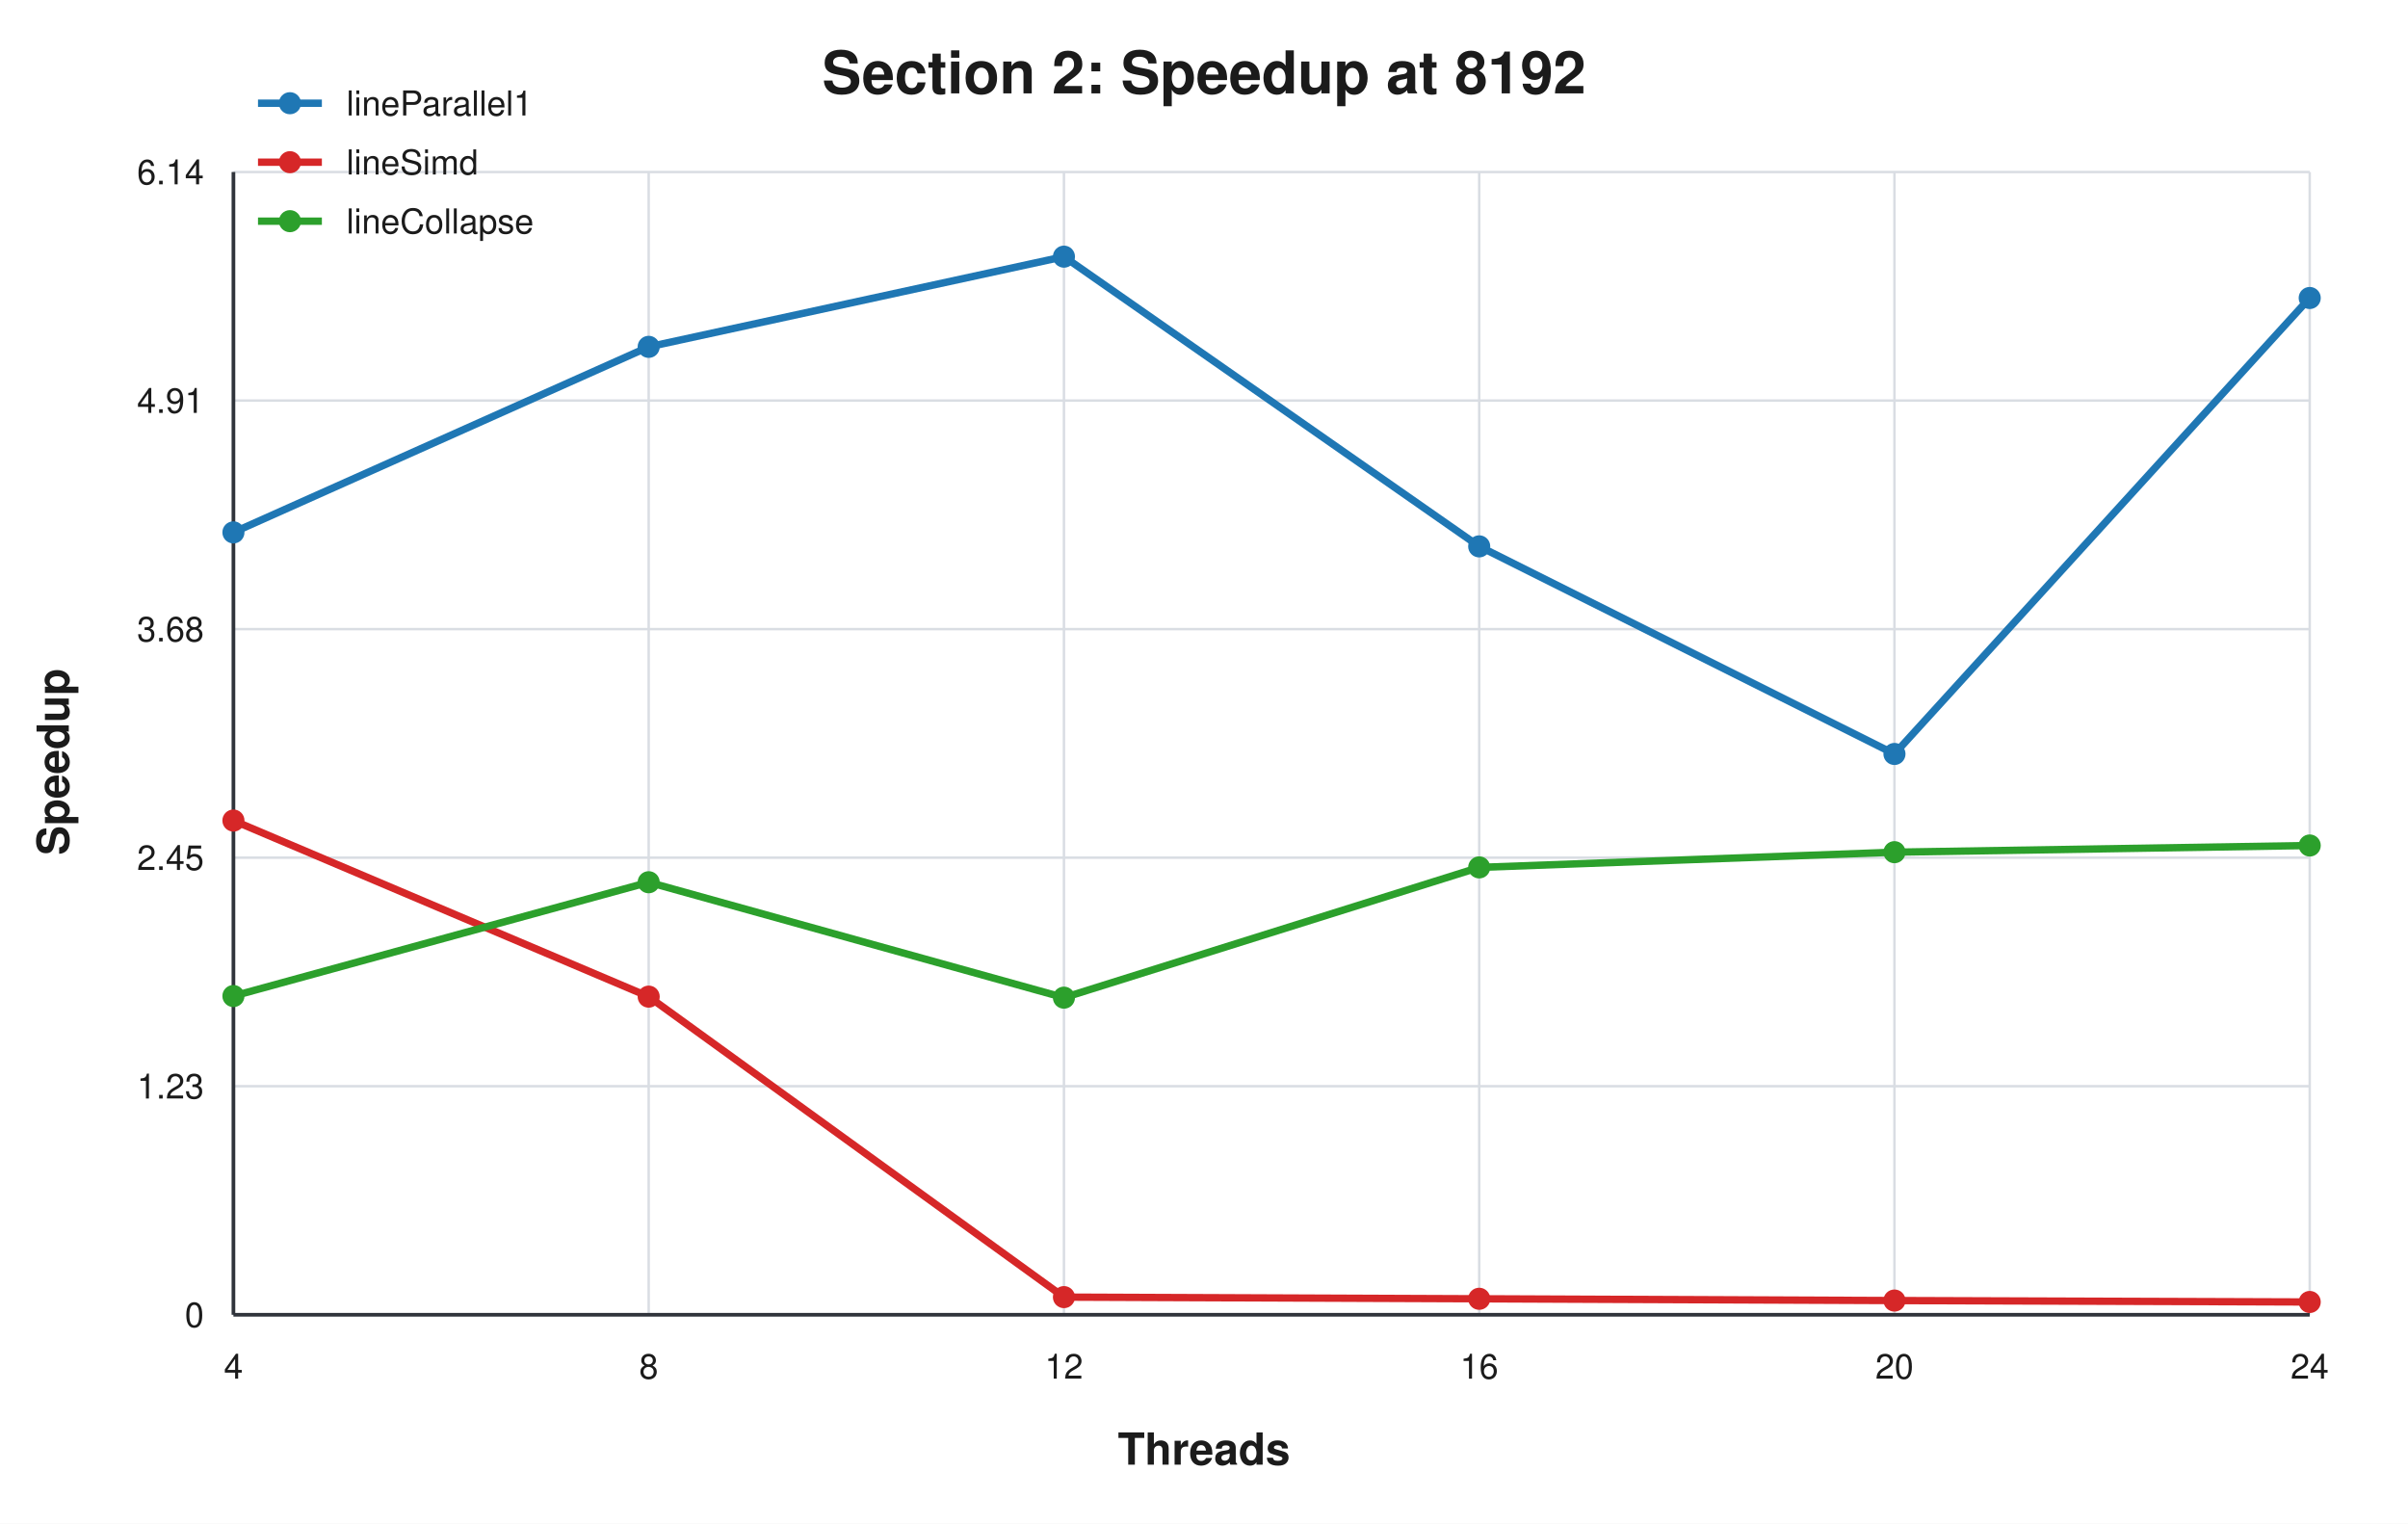
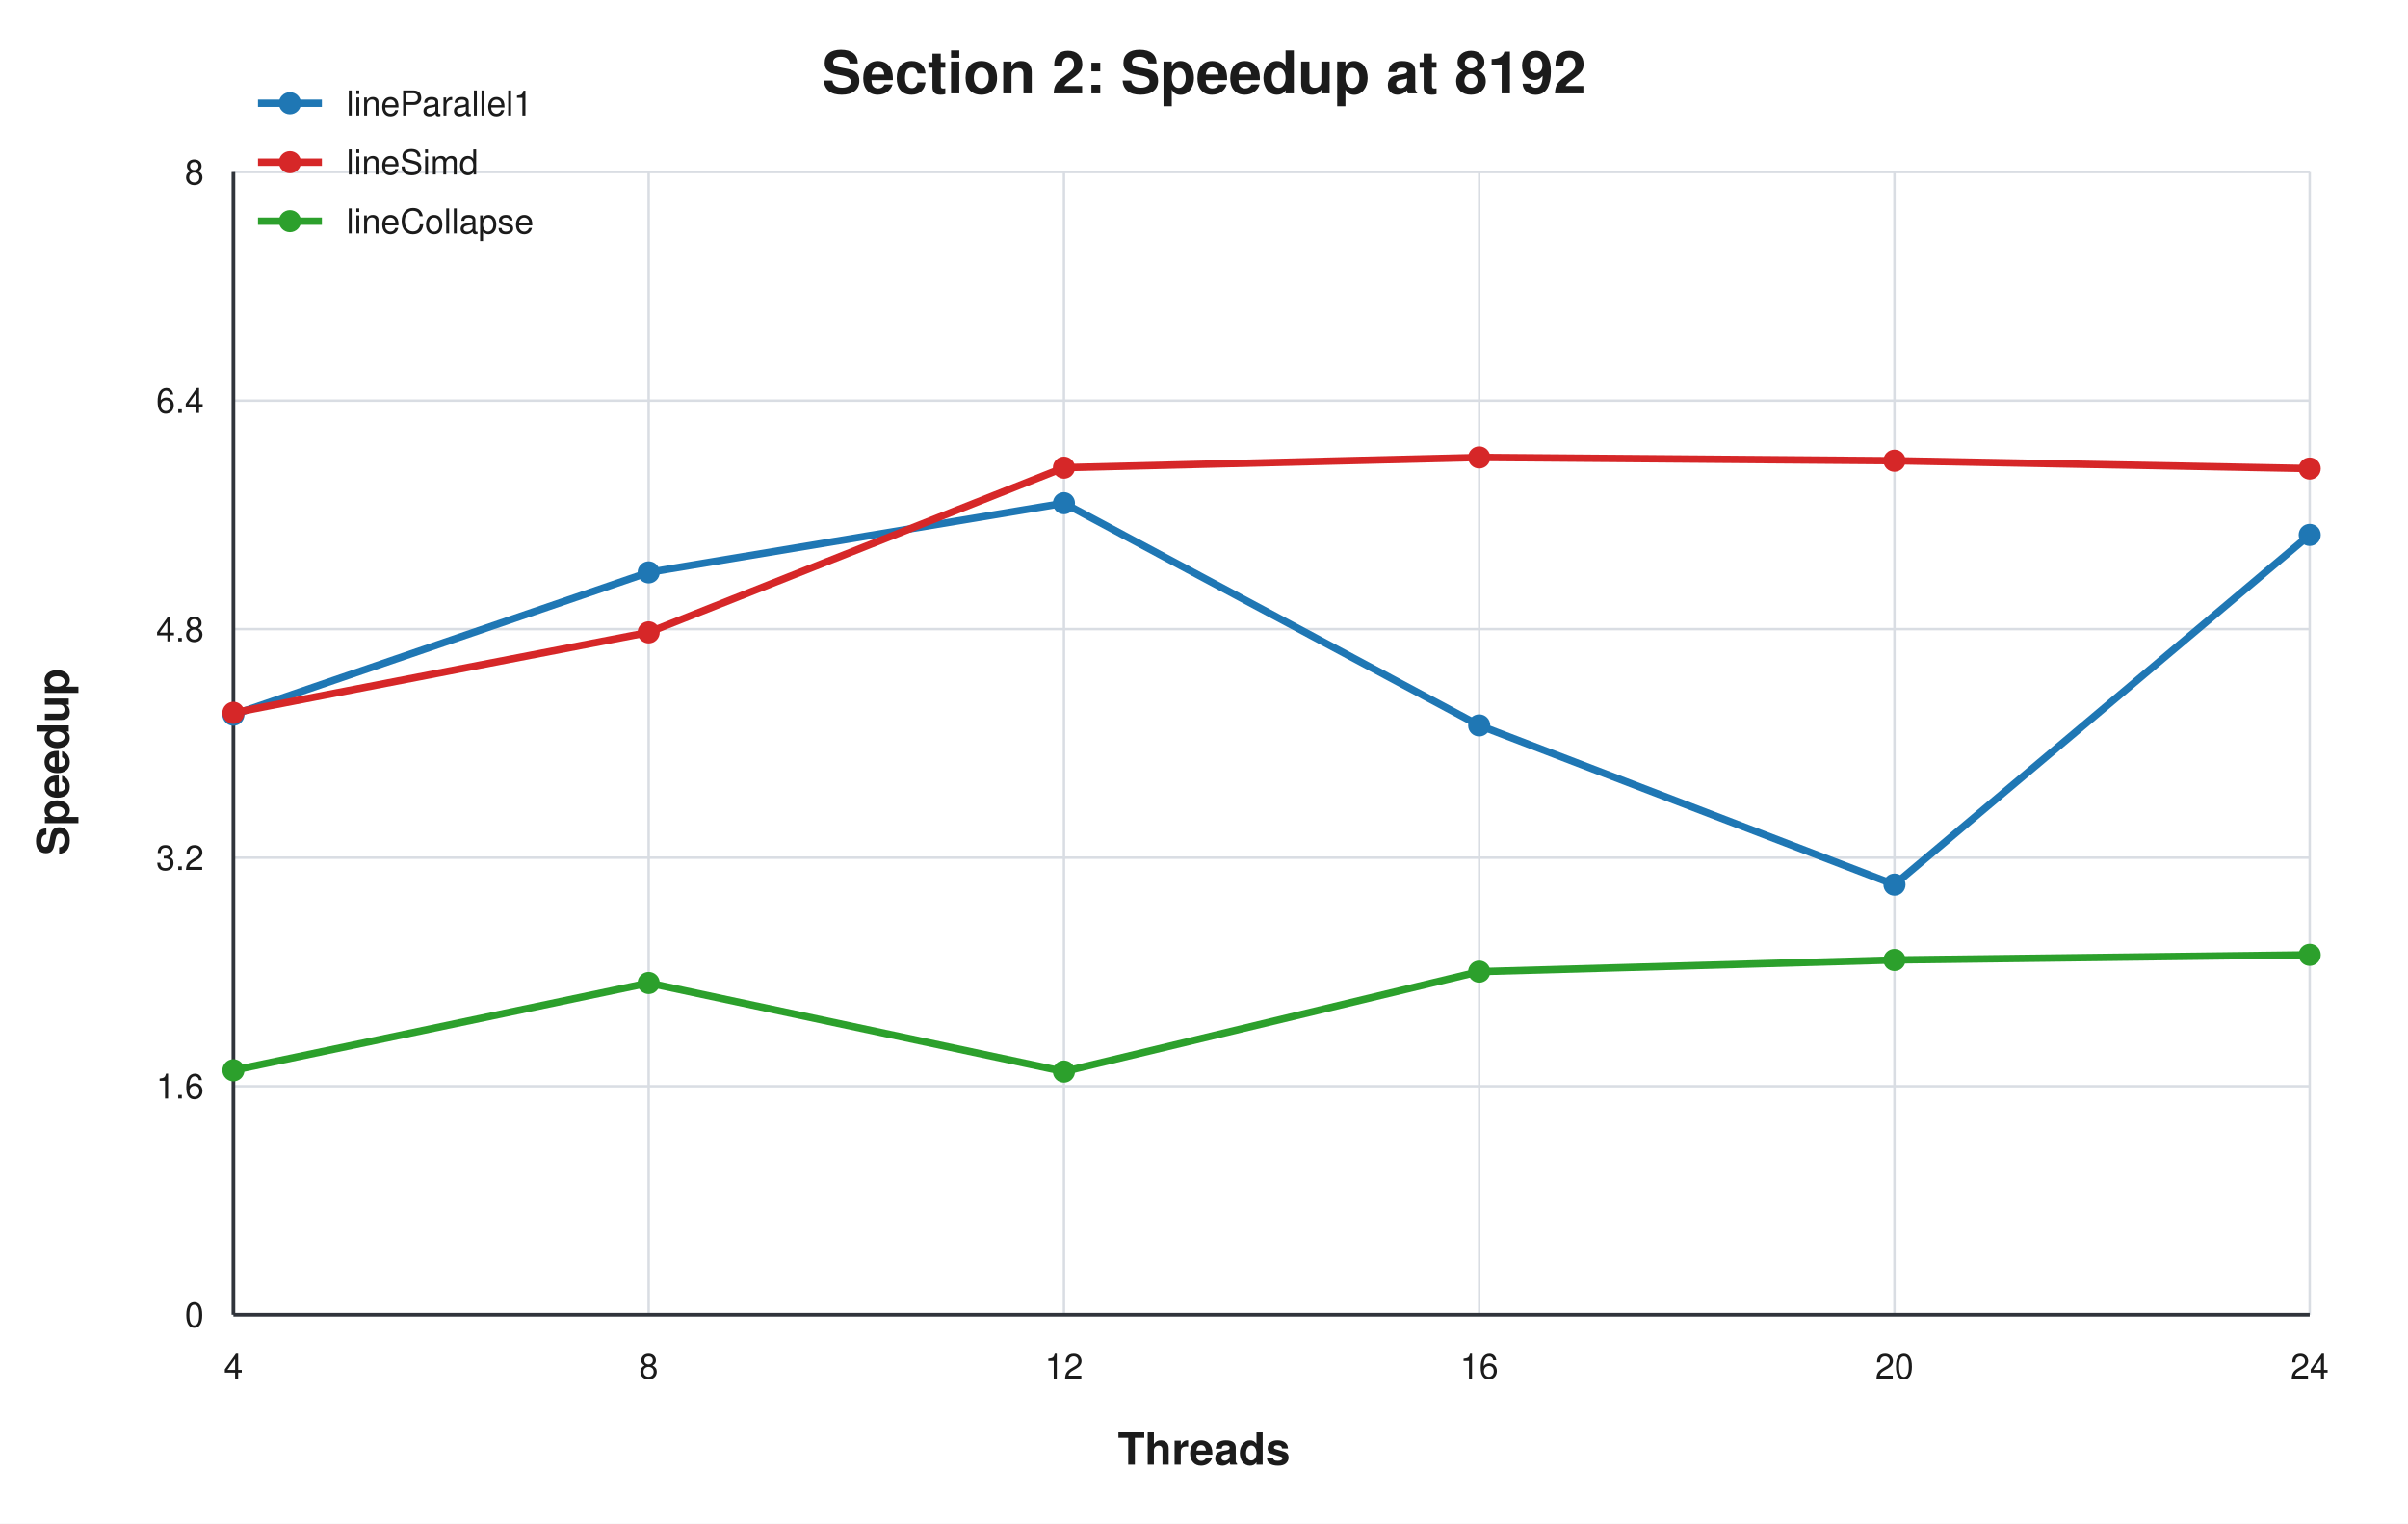
<svg xmlns="http://www.w3.org/2000/svg" width="980" height="620" viewBox="0 0 980 620">
  <style>
text { font-family: Helvetica, Arial, sans-serif; fill: #1b1b1b; }
.title { font-size: 24px; font-weight: 700; }
.axis-label { font-size: 18px; font-weight: 600; }
.tick { font-size: 14px; }
.legend { font-size: 14px; }
.grid { stroke: #d9dde3; stroke-width: 1; }
.axis { stroke: #30343b; stroke-width: 1.5; }
</style>
  <rect width="100%" height="100%" fill="#ffffff" />
  <text class="title" x="490.0" y="38" text-anchor="middle">Section 2: Speedup at 8192</text>
  <line class="grid" x1="95" y1="535.00" x2="940" y2="535.00" />
  <text class="tick" x="83" y="540.00" text-anchor="end">0</text>
  <line class="grid" x1="95" y1="442.00" x2="940" y2="442.00" />
-   <text class="tick" x="83" y="447.00" text-anchor="end">1.23</text>
+   <text class="tick" x="83" y="447.00" text-anchor="end">1.6</text>
  <line class="grid" x1="95" y1="349.00" x2="940" y2="349.00" />
-   <text class="tick" x="83" y="354.00" text-anchor="end">2.45</text>
+   <text class="tick" x="83" y="354.00" text-anchor="end">3.2</text>
  <line class="grid" x1="95" y1="256.00" x2="940" y2="256.00" />
-   <text class="tick" x="83" y="261.00" text-anchor="end">3.68</text>
+   <text class="tick" x="83" y="261.00" text-anchor="end">4.8</text>
  <line class="grid" x1="95" y1="163.00" x2="940" y2="163.00" />
-   <text class="tick" x="83" y="168.00" text-anchor="end">4.91</text>
+   <text class="tick" x="83" y="168.00" text-anchor="end">6.4</text>
  <line class="grid" x1="95" y1="70.00" x2="940" y2="70.00" />
-   <text class="tick" x="83" y="75.00" text-anchor="end">6.14</text>
+   <text class="tick" x="83" y="75.00" text-anchor="end">8</text>
  <line class="grid" x1="95.00" y1="70" x2="95.00" y2="535" />
  <text class="tick" x="95.00" y="561" text-anchor="middle">4</text>
  <line class="grid" x1="264.00" y1="70" x2="264.00" y2="535" />
  <text class="tick" x="264.00" y="561" text-anchor="middle">8</text>
  <line class="grid" x1="433.00" y1="70" x2="433.00" y2="535" />
  <text class="tick" x="433.00" y="561" text-anchor="middle">12</text>
  <line class="grid" x1="602.00" y1="70" x2="602.00" y2="535" />
  <text class="tick" x="602.00" y="561" text-anchor="middle">16</text>
  <line class="grid" x1="771.00" y1="70" x2="771.00" y2="535" />
  <text class="tick" x="771.00" y="561" text-anchor="middle">20</text>
  <line class="grid" x1="940.00" y1="70" x2="940.00" y2="535" />
  <text class="tick" x="940.00" y="561" text-anchor="middle">24</text>
  <line class="axis" x1="95" y1="535" x2="940" y2="535" />
  <line class="axis" x1="95" y1="70" x2="95" y2="535" />
  <text class="axis-label" x="490.0" y="596" text-anchor="middle">Threads</text>
  <text class="axis-label" transform="translate(28 310.0) rotate(-90)" text-anchor="middle">Speedup</text>
-   <polyline fill="none" stroke="#1f77b4" stroke-width="3" points="95.00,216.64 264.00,141.14 433.00,104.44 602.00,222.33 771.00,306.80 940.00,121.26" />
-   <circle cx="95.00" cy="216.64" r="4.5" fill="#1f77b4" />
-   <circle cx="264.00" cy="141.14" r="4.5" fill="#1f77b4" />
-   <circle cx="433.00" cy="104.44" r="4.5" fill="#1f77b4" />
-   <circle cx="602.00" cy="222.33" r="4.5" fill="#1f77b4" />
-   <circle cx="771.00" cy="306.80" r="4.5" fill="#1f77b4" />
-   <circle cx="940.00" cy="121.26" r="4.5" fill="#1f77b4" />
+   <polyline fill="none" stroke="#1f77b4" stroke-width="3" points="95.00,290.82 264.00,232.91 433.00,204.76 602.00,295.18 771.00,359.97 940.00,217.66" />
+   <circle cx="95.00" cy="290.82" r="4.5" fill="#1f77b4" />
+   <circle cx="264.00" cy="232.91" r="4.5" fill="#1f77b4" />
+   <circle cx="433.00" cy="204.76" r="4.5" fill="#1f77b4" />
+   <circle cx="602.00" cy="295.18" r="4.5" fill="#1f77b4" />
+   <circle cx="771.00" cy="359.97" r="4.5" fill="#1f77b4" />
+   <circle cx="940.00" cy="217.66" r="4.5" fill="#1f77b4" />
  <line x1="105" y1="42" x2="131" y2="42" stroke="#1f77b4" stroke-width="3" />
  <circle cx="118" cy="42" r="4.5" fill="#1f77b4" />
  <text class="legend" x="141" y="47">lineParallel1</text>
-   <polyline fill="none" stroke="#d62728" stroke-width="3" points="95.00,333.90 264.00,405.55 433.00,527.82 602.00,528.50 771.00,529.22 940.00,529.80" />
-   <circle cx="95.00" cy="333.90" r="4.5" fill="#d62728" />
-   <circle cx="264.00" cy="405.55" r="4.5" fill="#d62728" />
-   <circle cx="433.00" cy="527.82" r="4.5" fill="#d62728" />
-   <circle cx="602.00" cy="528.50" r="4.5" fill="#d62728" />
-   <circle cx="771.00" cy="529.22" r="4.5" fill="#d62728" />
-   <circle cx="940.00" cy="529.80" r="4.5" fill="#d62728" />
+   <polyline fill="none" stroke="#d62728" stroke-width="3" points="95.00,290.06 264.00,257.32 433.00,190.30 602.00,186.14 771.00,187.47 940.00,190.66" />
+   <circle cx="95.00" cy="290.06" r="4.5" fill="#d62728" />
+   <circle cx="264.00" cy="257.32" r="4.5" fill="#d62728" />
+   <circle cx="433.00" cy="190.30" r="4.5" fill="#d62728" />
+   <circle cx="602.00" cy="186.14" r="4.5" fill="#d62728" />
+   <circle cx="771.00" cy="187.47" r="4.5" fill="#d62728" />
+   <circle cx="940.00" cy="190.66" r="4.5" fill="#d62728" />
  <line x1="105" y1="66" x2="131" y2="66" stroke="#d62728" stroke-width="3" />
  <circle cx="118" cy="66" r="4.5" fill="#d62728" />
  <text class="legend" x="141" y="71">lineSimd</text>
-   <polyline fill="none" stroke="#2ca02c" stroke-width="3" points="95.00,405.31 264.00,359.00 433.00,405.97 602.00,352.96 771.00,346.77 940.00,344.05" />
-   <circle cx="95.00" cy="405.31" r="4.5" fill="#2ca02c" />
-   <circle cx="264.00" cy="359.00" r="4.5" fill="#2ca02c" />
-   <circle cx="433.00" cy="405.97" r="4.5" fill="#2ca02c" />
-   <circle cx="602.00" cy="352.96" r="4.5" fill="#2ca02c" />
-   <circle cx="771.00" cy="346.77" r="4.5" fill="#2ca02c" />
-   <circle cx="940.00" cy="344.05" r="4.5" fill="#2ca02c" />
+   <polyline fill="none" stroke="#2ca02c" stroke-width="3" points="95.00,435.52 264.00,400.00 433.00,436.04 602.00,395.38 771.00,390.63 940.00,388.54" />
+   <circle cx="95.00" cy="435.52" r="4.5" fill="#2ca02c" />
+   <circle cx="264.00" cy="400.00" r="4.5" fill="#2ca02c" />
+   <circle cx="433.00" cy="436.04" r="4.5" fill="#2ca02c" />
+   <circle cx="602.00" cy="395.38" r="4.5" fill="#2ca02c" />
+   <circle cx="771.00" cy="390.63" r="4.5" fill="#2ca02c" />
+   <circle cx="940.00" cy="388.54" r="4.5" fill="#2ca02c" />
  <line x1="105" y1="90" x2="131" y2="90" stroke="#2ca02c" stroke-width="3" />
  <circle cx="118" cy="90" r="4.5" fill="#2ca02c" />
  <text class="legend" x="141" y="95">lineCollapse</text>
</svg>
